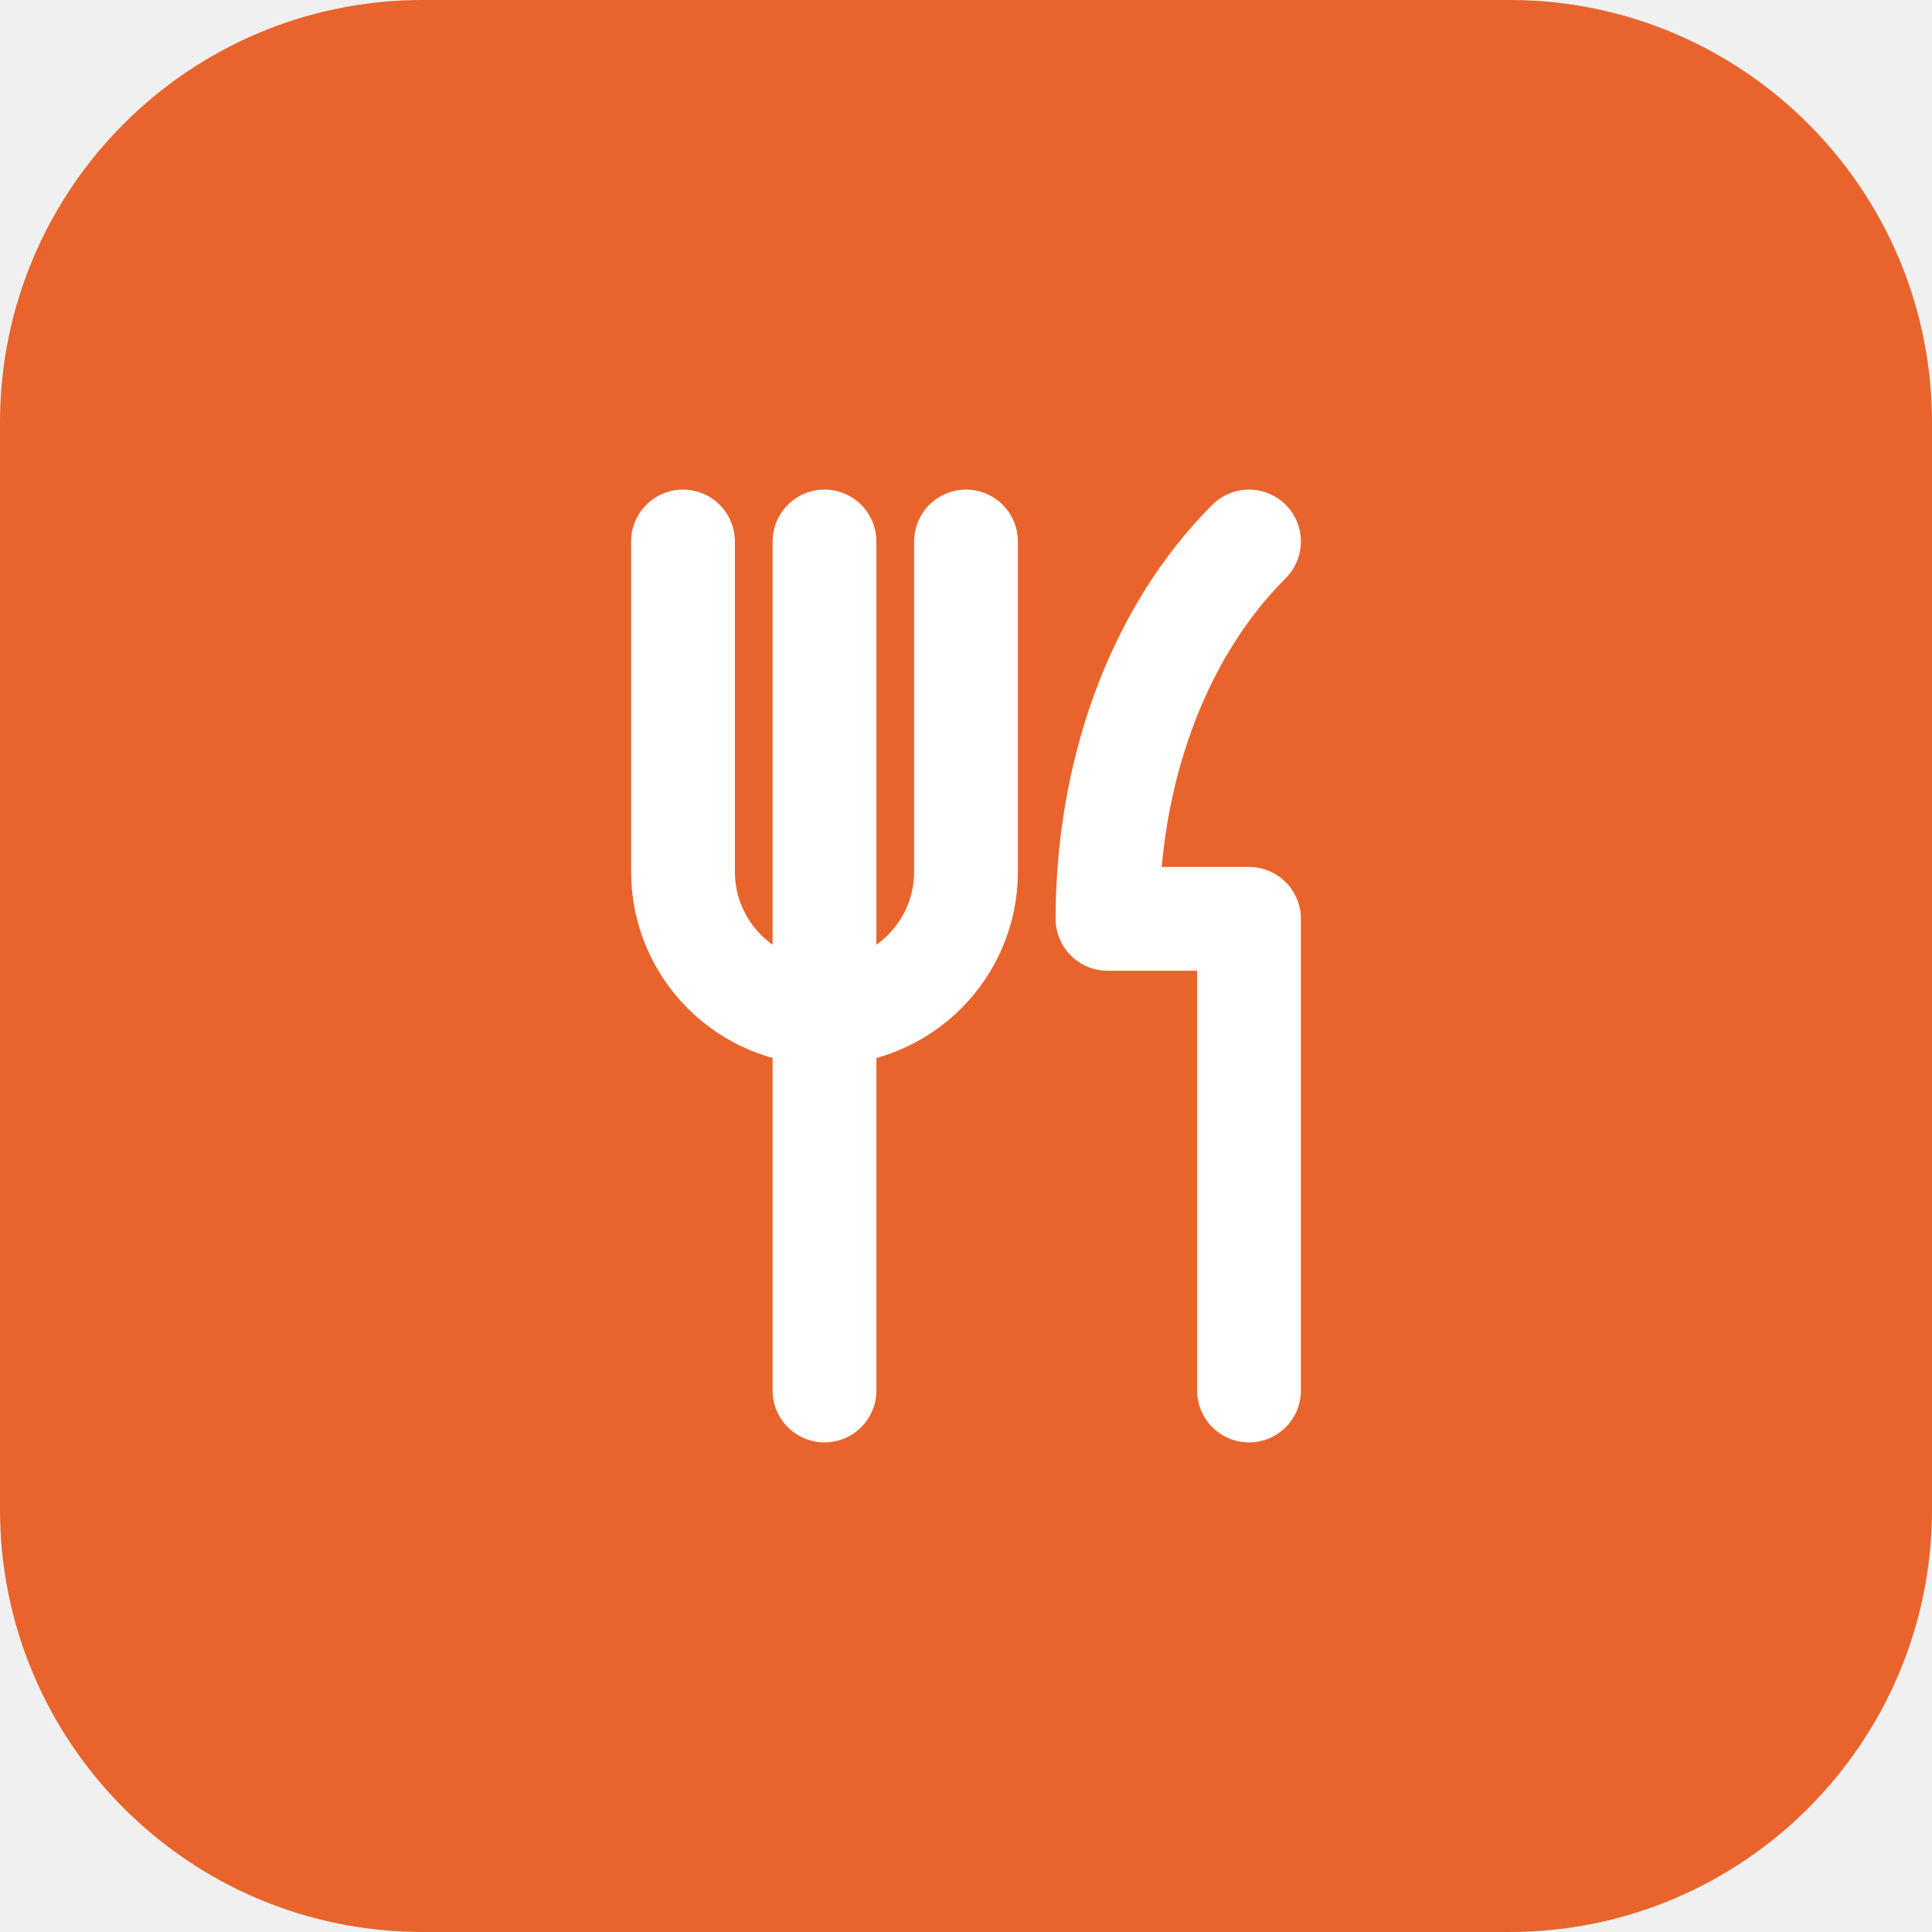
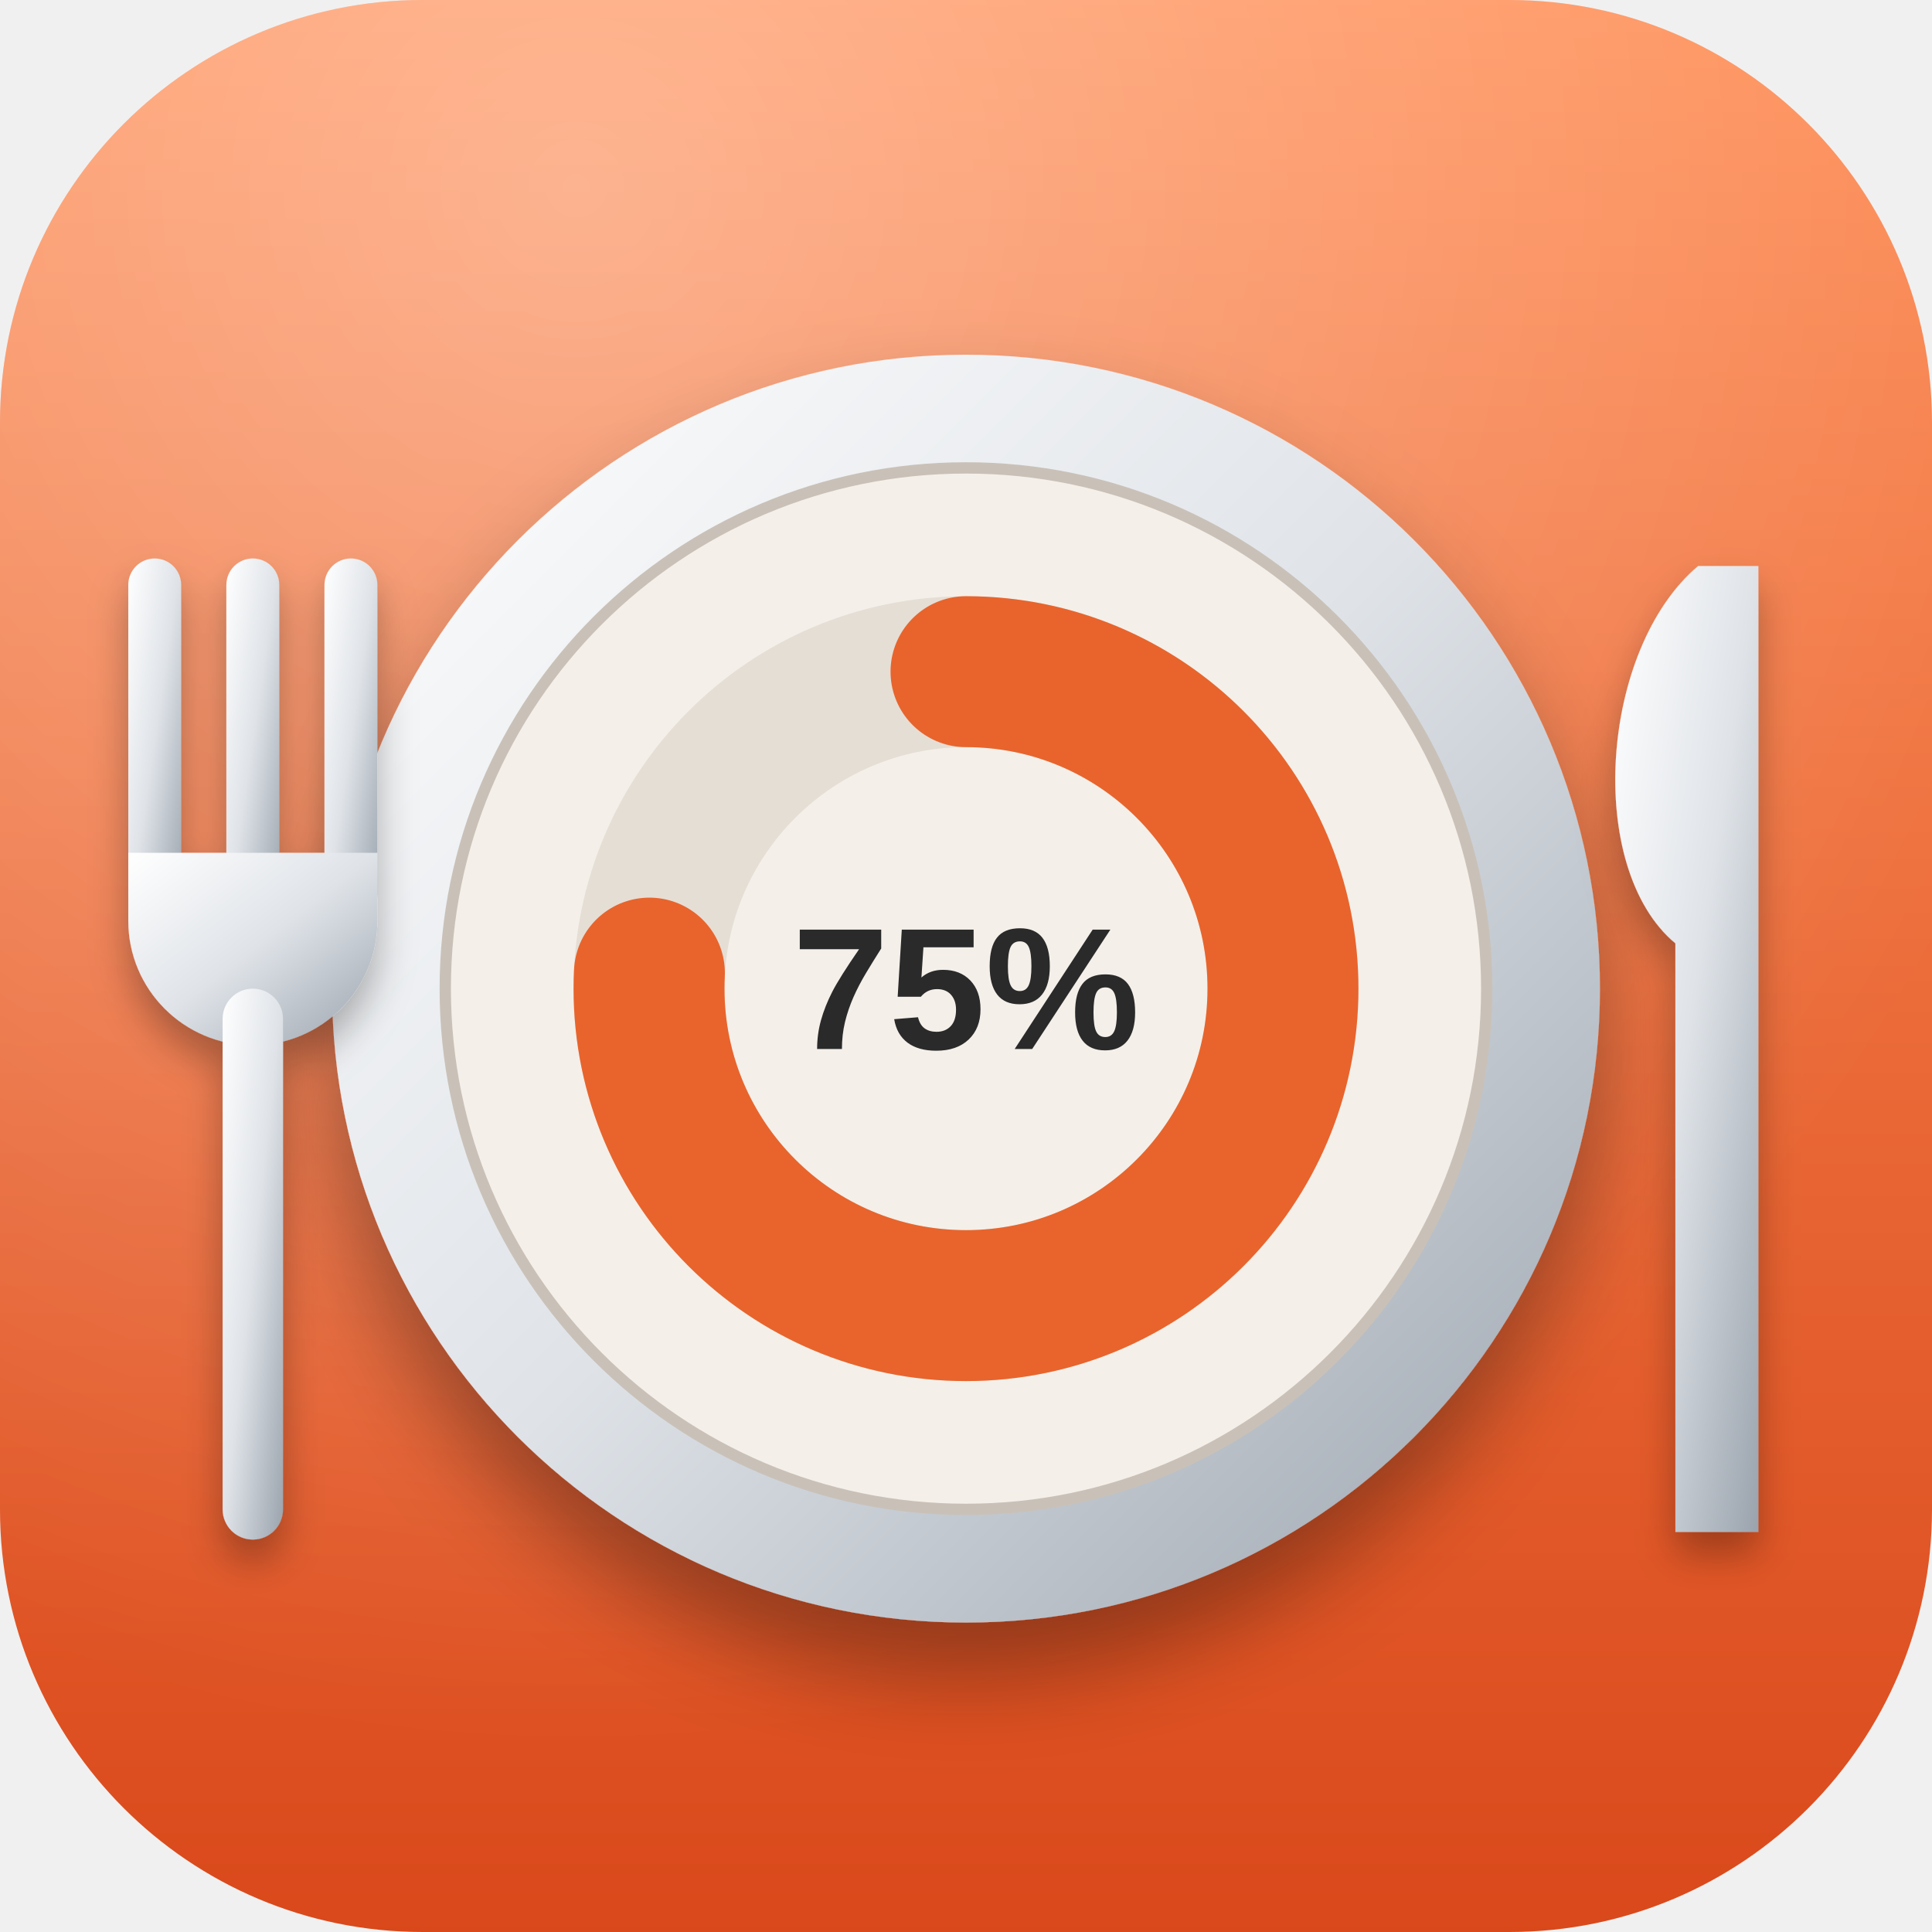
<svg xmlns="http://www.w3.org/2000/svg" viewBox="0 0 512 512">
-   <rect width="512" height="512" rx="112" fill="#e8642c" />
-   <g transform="translate(106 106) scale(12.5)" fill="none" stroke="#fff" stroke-width="2.2" stroke-linecap="round" stroke-linejoin="round">
-     <path d="M6 3v7a3 3 0 0 0 6 0V3M9 3v18M18 3c-2 2-3 5-3 8h3v10" />
+   <defs>
+     <linearGradient id="bgB" x1="0" y1="0" x2="0" y2="1">
+       <stop offset="0" stop-color="#ff915a" />
+       <stop offset="1" stop-color="#d9481a" />
+     </linearGradient>
+     <radialGradient id="glB" cx=".3" cy=".1" r=".8">
+       <stop offset="0" stop-color="#fff" stop-opacity=".35" />
+       <stop offset="1" stop-color="#fff" stop-opacity="0" />
+     </radialGradient>
+     <filter id="shB" x="-20%" y="-20%" width="140%" height="150%">
+       <feDropShadow dx="0" dy="14" stdDeviation="12" flood-color="#000" flood-opacity=".35" />
+     </filter>
+     <filter id="ssB" x="-20%" y="-20%" width="140%" height="150%">
+       <feDropShadow dx="0" dy="6" stdDeviation="5" flood-color="#000" flood-opacity=".3" />
+     </filter>
+     <linearGradient id="svB" x1="0" y1="0" x2="1" y2="1">
+       <stop offset="0" stop-color="#ffffff" />
+       <stop offset=".5" stop-color="#dfe3e8" />
+       <stop offset="1" stop-color="#9aa3ad" />
+     </linearGradient>
+   </defs>
+   <rect width="512" height="512" rx="112" fill="url(#bgB)" />
+   <rect width="512" height="512" rx="112" fill="url(#glB)" />
+   <g filter="url(#shB)">
+     <circle cx="256" cy="262" r="168" fill="url(#svB)" />
+     <circle cx="256" cy="262" r="138" fill="#f4efe9" />
+     <circle cx="256" cy="262" r="138" fill="none" stroke="#c9c1b8" stroke-width="3" />
+   </g>
+   <circle cx="256" cy="262" r="84" fill="none" stroke="#e5ded5" stroke-width="40" />
+   <circle cx="256" cy="262" r="84" fill="none" stroke="#e8642c" stroke-width="40" stroke-linecap="round" stroke-dasharray="400 528" transform="rotate(-90 256 262)" />
+   <text x="256" y="278" font-family="Arial,sans-serif" font-weight="800" font-size="46" text-anchor="middle" fill="#2a2a2a">75%</text>
+   <g filter="url(#ssB)" fill="url(#svB)">
+     <rect x="34" y="148" width="14" height="96" rx="7" />
+     <rect x="60" y="148" width="14" height="96" rx="7" />
+     <rect x="86" y="148" width="14" height="96" rx="7" />
+     <path d="M34 226h66v18a33 33 0 0 1-66 0z" />
+     <rect x="59" y="262" width="16" height="146" rx="8" />
+     <path d="M450 150c-26 22-30 80-6 100v156h22V150z" />
  </g>
</svg>
